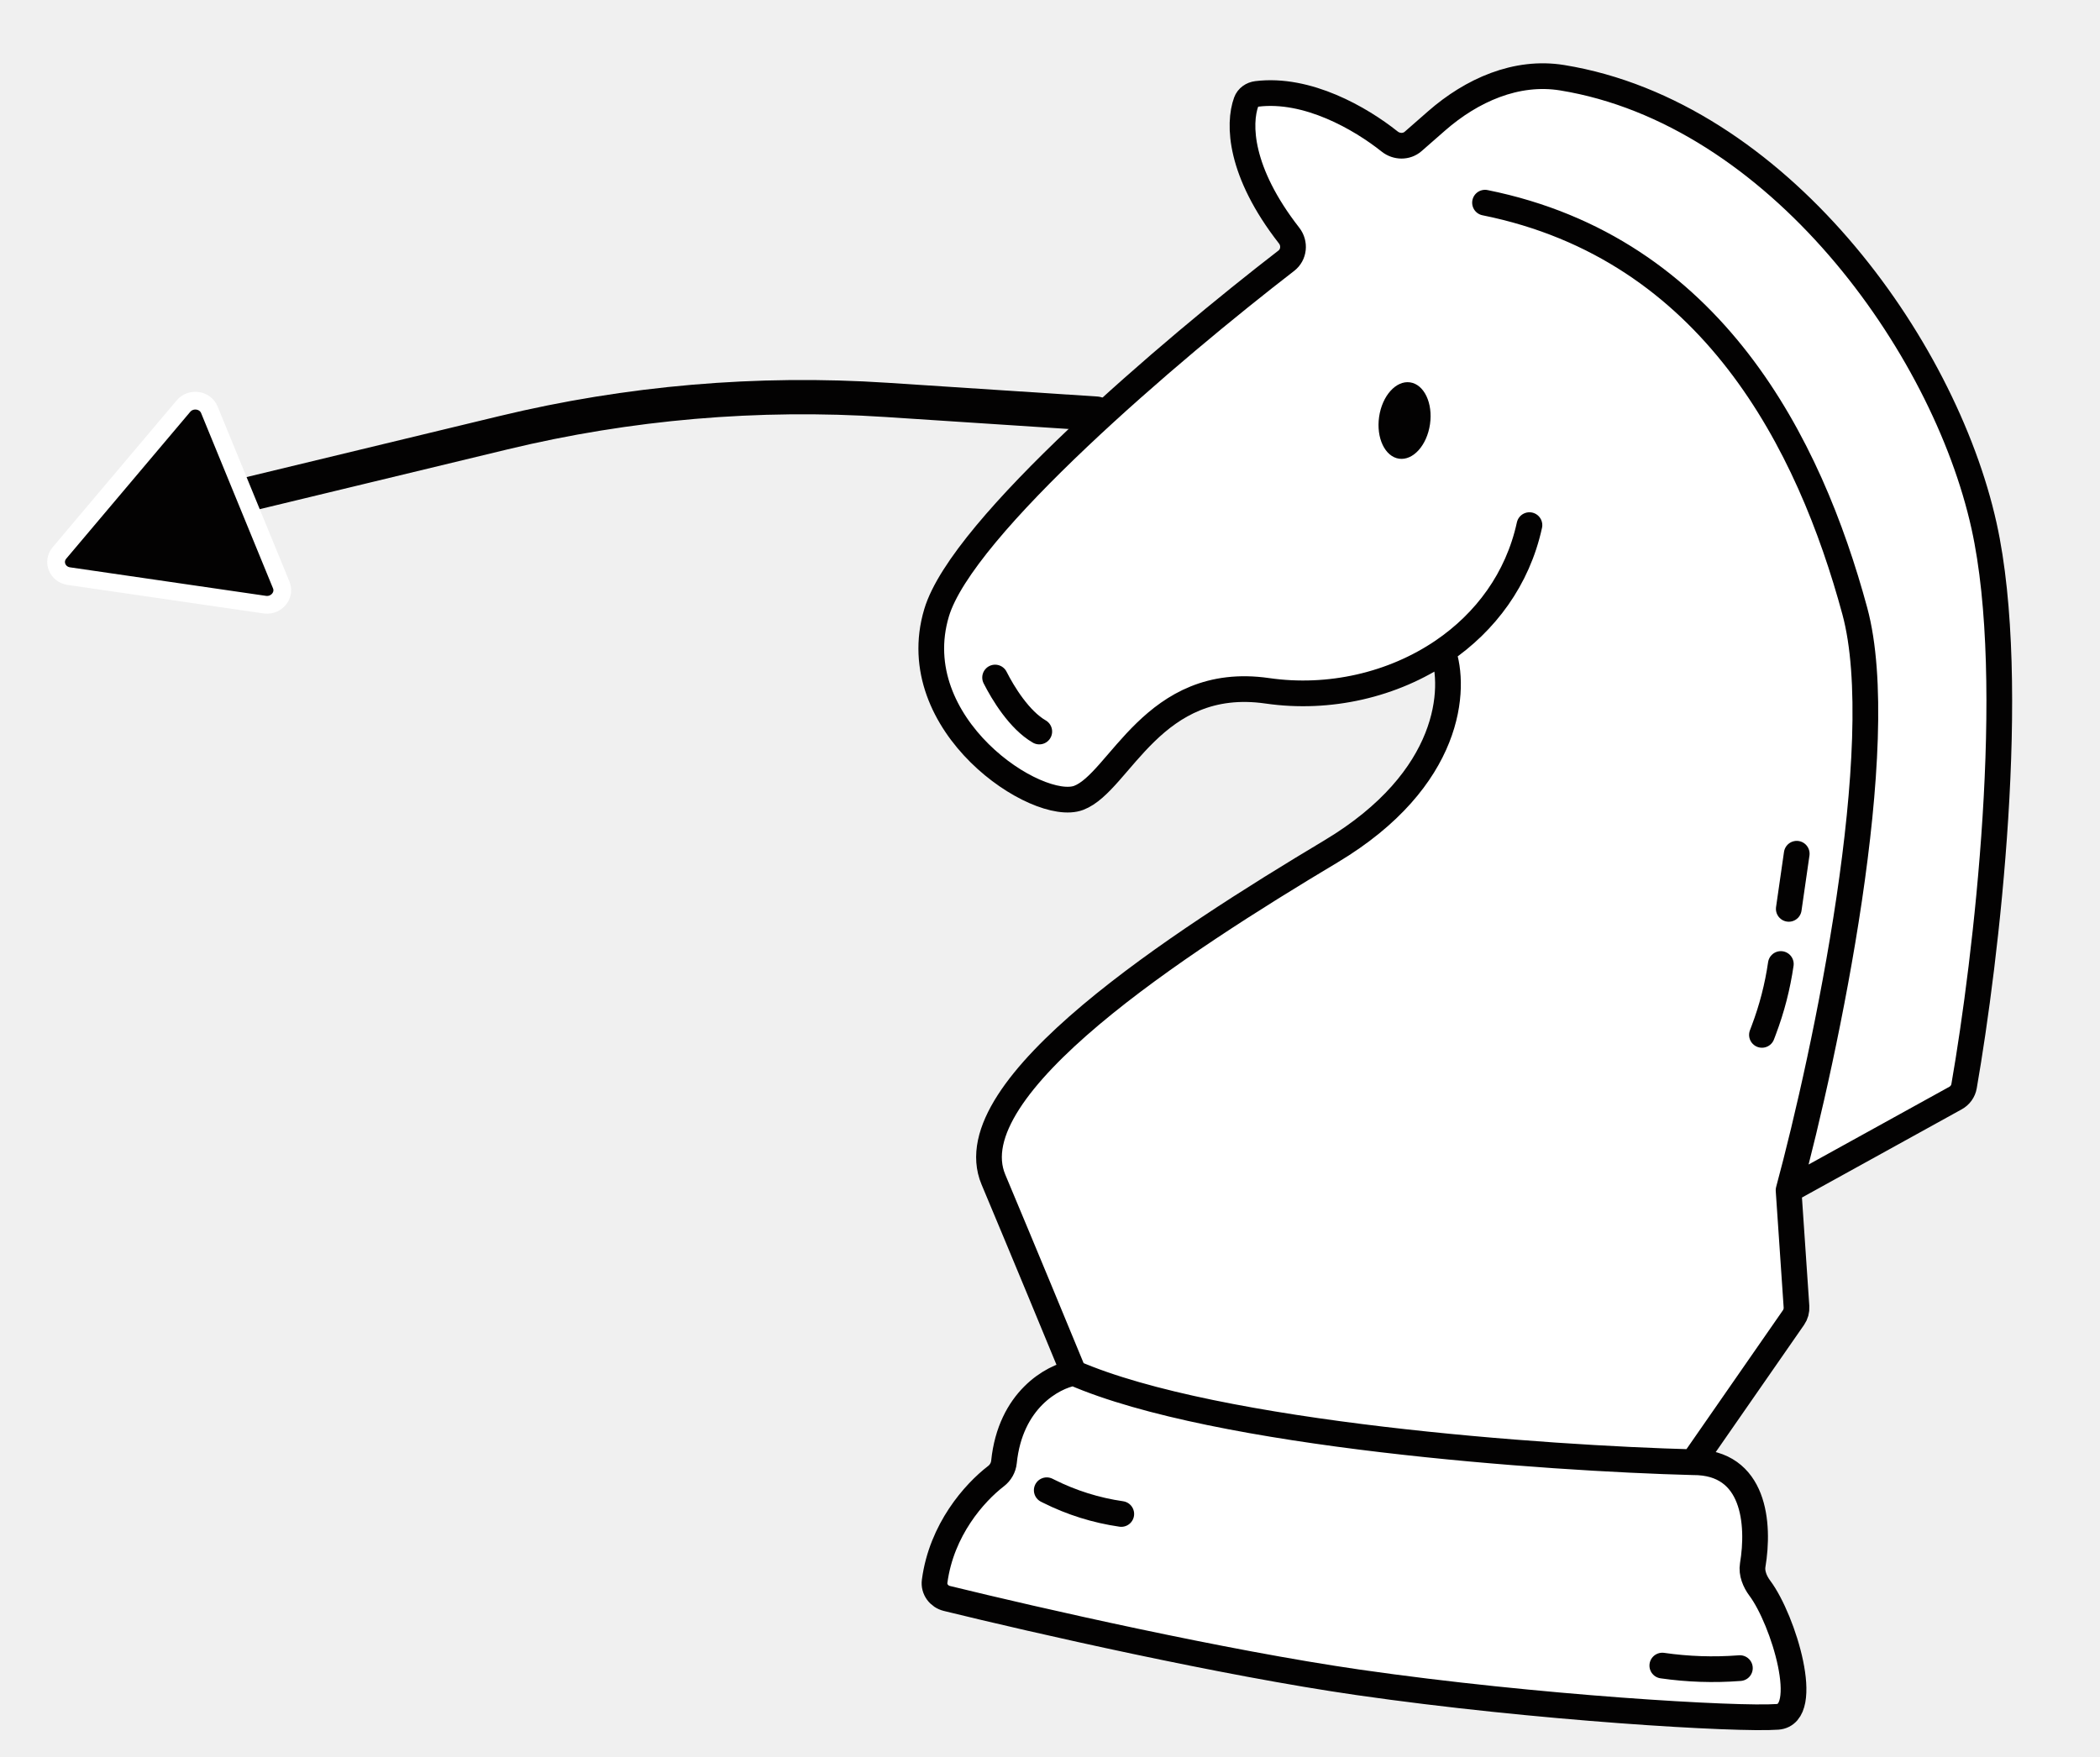
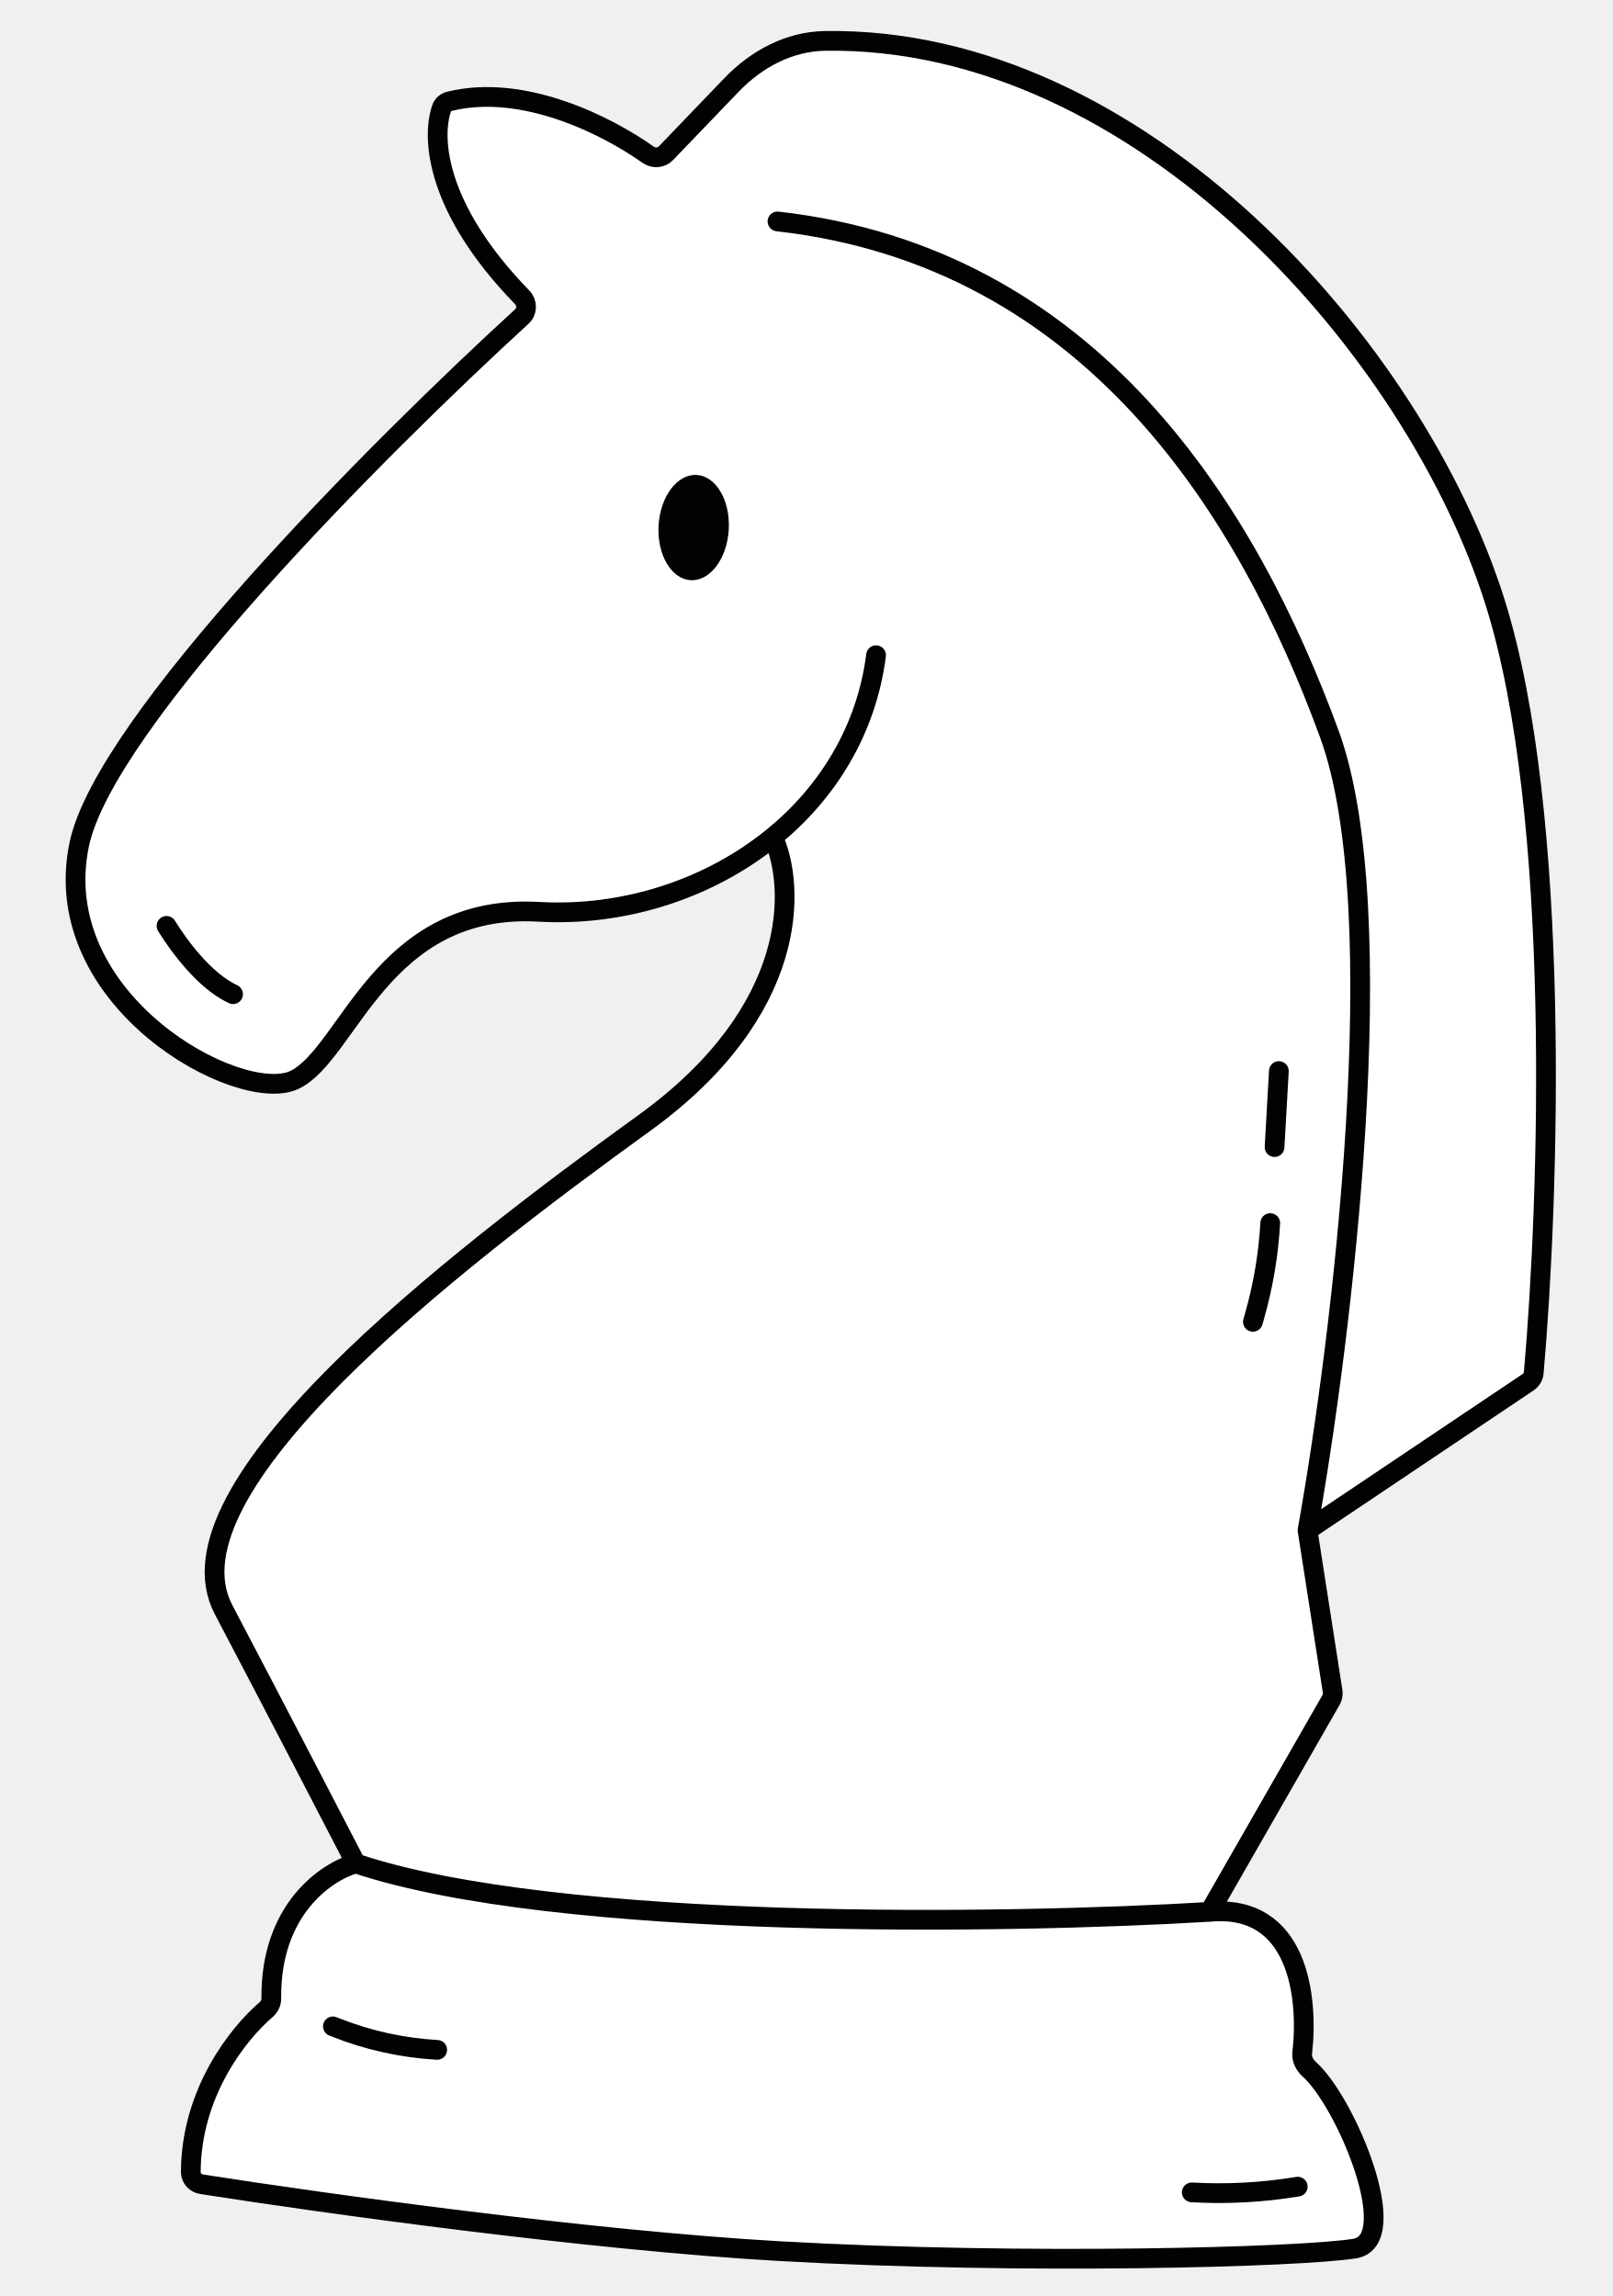
- <svg xmlns="http://www.w3.org/2000/svg" width="245" height="205" viewBox="0 0 245 205" fill="none">
-   <path d="M209.238 153.745L197.523 170.618C204.76 170.577 205.283 177.842 204.482 182.629C204.327 183.557 204.742 184.556 205.305 185.308C208.09 189.031 211.398 200.026 207.383 200.33C202.787 200.677 179.242 199.302 158.457 196.305C142.675 194.029 120.851 189.061 110.471 186.516C109.551 186.29 108.916 185.446 109.041 184.508C109.846 178.485 113.676 174.185 116.202 172.243C116.72 171.844 117.062 171.249 117.129 170.599C117.868 163.353 122.793 160.646 125.271 160.199C123.65 156.26 119.505 146.232 115.896 137.629C111.385 126.875 137.57 109.939 155.262 99.356C169.415 90.89 169.87 80.246 168.329 75.982C162.52 79.932 155.066 81.647 147.862 80.608C134.501 78.681 130.665 91.263 125.855 93.095C121.044 94.927 105.36 84.582 109.266 71.506C112.261 61.482 136.716 40.732 150.068 30.424C150.981 29.719 151.107 28.4 150.397 27.49C144.568 20.017 144.462 14.446 145.391 11.888C145.581 11.362 146.074 11.026 146.629 10.957C152.536 10.226 158.725 13.807 162.129 16.516C162.934 17.156 164.092 17.18 164.867 16.502L167.606 14.104C171.687 10.533 176.905 8.198 182.257 9.07C207.306 13.15 226.776 40.163 231.468 61.344C235.542 79.736 231.709 111.995 229.14 126.742C229.036 127.335 228.67 127.837 228.143 128.128L208.667 138.884L209.59 152.469C209.621 152.922 209.497 153.372 209.238 153.745Z" fill="white" />
-   <path d="M173.252 23.649C199.762 28.988 211.116 51.842 216.393 71.295C220.615 86.856 213.002 122.838 208.667 138.884L209.59 152.469C209.621 152.922 209.497 153.372 209.238 153.745L197.523 170.618M125.271 160.199C142.005 167.462 180.412 170.171 197.523 170.618C204.76 170.577 205.283 177.842 204.482 182.629C204.327 183.557 204.742 184.556 205.305 185.308C208.09 189.031 211.398 200.026 207.383 200.33C202.787 200.677 179.242 199.302 158.457 196.305C142.675 194.029 120.851 189.061 110.471 186.516C109.551 186.29 108.916 185.446 109.041 184.508C109.846 178.485 113.676 174.185 116.202 172.243C116.72 171.844 117.062 171.249 117.129 170.599C117.868 163.353 122.793 160.646 125.271 160.199ZM178.435 61.274C177.058 67.594 173.294 72.605 168.329 75.982C162.52 79.932 155.066 81.647 147.862 80.608C134.501 78.681 130.665 91.263 125.855 93.095C121.044 94.927 105.36 84.582 109.266 71.506C112.261 61.482 136.716 40.732 150.068 30.424C150.981 29.719 151.107 28.4 150.397 27.49C144.568 20.017 144.462 14.446 145.391 11.888C145.581 11.362 146.074 11.026 146.629 10.957C152.536 10.226 158.725 13.807 162.129 16.516C162.934 17.156 164.092 17.18 164.867 16.502L167.606 14.104C171.687 10.533 176.905 8.198 182.257 9.07C207.306 13.15 226.776 40.163 231.468 61.344C235.542 79.736 231.709 111.995 229.14 126.742C229.036 127.335 228.67 127.837 228.143 128.128L208.667 138.884M168.329 75.982C169.87 80.246 169.415 90.89 155.262 99.356C137.57 109.939 111.385 126.875 115.896 137.629C119.505 146.232 123.65 156.26 125.271 160.199" stroke="#030202" stroke-width="3" stroke-linecap="round" stroke-linejoin="round" />
-   <path d="M116.095 79.058C117.012 80.874 118.917 84.012 121.249 85.358" stroke="#030202" stroke-width="3" stroke-linecap="round" stroke-linejoin="round" />
-   <path d="M209.618 99.618L208.691 106.051" stroke="#030202" stroke-width="3" stroke-linecap="round" stroke-linejoin="round" />
-   <path d="M207.763 112.485C207.383 115.116 206.717 117.698 205.776 120.184L205.56 120.755" stroke="#030202" stroke-width="3" stroke-linecap="round" stroke-linejoin="round" />
-   <path d="M122.121 173.889L122.339 173.998C125.003 175.335 127.865 176.233 130.815 176.658" stroke="#030202" stroke-width="3" stroke-linecap="round" stroke-linejoin="round" />
-   <path d="M202.987 194.644L202.877 194.652C199.895 194.878 196.897 194.776 193.936 194.349" stroke="#030202" stroke-width="3" stroke-linecap="round" stroke-linejoin="round" />
-   <ellipse cx="163.865" cy="49.069" rx="3" ry="4.5" transform="rotate(8.20616 163.865 49.0694)" fill="#030202" />
-   <path d="M26.795 58.2L58.737 50.493C73.341 46.969 88.401 45.677 103.407 46.66L127.909 48.264" stroke="#030202" stroke-width="4" stroke-linecap="round" />
-   <path d="M31.004 70.566C32.253 70.666 33.227 69.511 32.854 68.376L32.812 68.262L24.421 47.808C23.929 46.609 22.255 46.377 21.4 47.39L6.94 64.516C6.085 65.529 6.688 67.029 8.027 67.225L30.878 70.552L31.004 70.566Z" fill="#030202" stroke="white" stroke-width="2.071" />
+ <svg xmlns="http://www.w3.org/2000/svg" width="245" height="349" viewBox="0 0 245 349" fill="none">
+   <g id="1440w">
+     <g id="05 Â· The Spiral Method">
+       <g id="spiral">
+         <g id="card-step1">
+           <g id="horse">
+             <g id="Vector 364">
+               <path d="M202.287 258.398L183.834 290.605C197.3 289.359 198.886 303.526 197.905 312.086C197.798 313.02 198.307 313.938 199.009 314.563C204.534 319.487 213.363 340.566 205.898 341.786C197.798 343.11 155.824 344.297 118.496 342.18C89.514 340.537 48.89 334.874 30.634 332.011C29.698 331.864 28.992 331.078 28.997 330.131C29.054 318.152 36.131 309.159 40.451 305.466C40.948 305.041 41.239 304.417 41.232 303.763C41.083 290.214 49.658 284.445 54.074 283.247C50.592 276.511 41.697 259.362 33.971 244.658C24.314 226.278 68.152 192.207 97.903 170.712C121.704 153.515 120.872 134.566 117.481 127.241C107.786 135.141 94.829 139.33 81.892 138.597C57.895 137.236 53.03 160.143 44.779 164.133C36.528 168.123 7.116 152.189 12.032 128.394C15.871 109.812 57.499 68.055 79.299 48.123C80.151 47.344 80.159 46.02 79.355 45.193C66.192 31.659 65.551 20.937 67.128 16.433C67.313 15.906 67.771 15.532 68.314 15.399C79.504 12.645 92.225 19.067 98.499 23.52C99.338 24.116 100.49 24.035 101.203 23.293L111.201 12.884C114.958 8.973 119.934 6.303 125.356 6.218C173.167 5.463 215.081 52.94 227.22 91.557C237.371 123.852 235.409 182.451 233.093 208.654C233.04 209.254 232.72 209.775 232.22 210.111L198.715 232.601L202.528 257.096C202.598 257.544 202.513 258.003 202.287 258.398Z" fill="white" />
+               <path d="M118.158 33.658C166 39.046 189.658 77.835 202.013 111.526C211.898 138.479 203.933 203.473 198.715 232.601L202.528 257.096C202.598 257.544 202.513 258.003 202.287 258.398L183.834 290.605M54.074 283.247C84.875 293.553 153.415 292.446 183.834 290.605C197.3 289.359 198.886 303.526 197.905 312.086C197.798 313.02 198.307 313.938 199.009 314.563C204.534 319.487 213.363 340.566 205.898 341.787C197.798 343.11 155.824 344.297 118.496 342.18C89.514 340.537 48.89 334.874 30.634 332.011C29.698 331.864 28.992 331.078 28.997 330.131C29.054 318.152 36.131 309.159 40.451 305.466C40.948 305.041 41.239 304.417 41.232 303.763C41.083 290.214 49.658 284.445 54.074 283.247ZM133.143 99.597C131.673 111.019 125.769 120.486 117.481 127.241C107.786 135.141 94.829 139.33 81.892 138.597C57.895 137.236 53.03 160.143 44.779 164.133C36.528 168.123 7.116 152.189 12.032 128.394C15.871 109.812 57.499 68.055 79.299 48.123C80.151 47.344 80.159 46.02 79.355 45.193C66.192 31.659 65.551 20.937 67.128 16.433C67.313 15.906 67.771 15.532 68.314 15.399C79.504 12.645 92.225 19.067 98.499 23.52C99.338 24.116 100.49 24.035 101.203 23.293L111.201 12.884C114.958 8.973 119.934 6.303 125.356 6.218C173.167 5.463 215.081 52.94 227.22 91.557C237.371 123.852 235.409 182.451 233.093 208.654C233.04 209.254 232.72 209.775 232.22 210.111L198.715 232.601M117.481 127.241C120.872 134.566 121.704 153.515 97.903 170.712C68.152 192.207 24.314 226.278 33.971 244.658C41.697 259.362 50.592 276.511 54.074 283.247" stroke="#030202" stroke-width="3" stroke-linecap="round" stroke-linejoin="round" />
+             </g>
+             <path id="Vector 365" d="M25.308 140.738C27.213 143.818 31.075 149.09 35.418 151.119" stroke="#030202" stroke-width="3" stroke-linecap="round" stroke-linejoin="round" />
+             <path id="Vector 366" d="M194.357 162.807L193.702 174.361" stroke="#030202" stroke-width="3" stroke-linecap="round" stroke-linejoin="round" />
+             <path id="Vector 367" d="M193.047 185.915C192.779 190.64 191.994 195.323 190.708 199.878L190.412 200.923" stroke="#030202" stroke-width="3" stroke-linecap="round" stroke-linejoin="round" />
+             <path id="Vector 368" d="M50.596 308.015L50.998 308.175C55.93 310.135 61.145 311.288 66.442 311.588" stroke="#030202" stroke-width="3" stroke-linecap="round" stroke-linejoin="round" />
+             <path id="Vector 369" d="M197.224 332.378L197.032 332.41C191.776 333.269 186.442 333.55 181.126 333.249" stroke="#030202" stroke-width="3" stroke-linecap="round" stroke-linejoin="round" />
+             <ellipse id="Ellipse 325" cx="105.421" cy="80.192" rx="5.341" ry="8.012" transform="rotate(3.2454 105.421 80.1919)" fill="#030202" />
+           </g>
+         </g>
+       </g>
+     </g>
+   </g>
+   <defs>
+     <clipPath id="clip0_1626_43139">
+ 
+ </clipPath>
+   </defs>
</svg>
